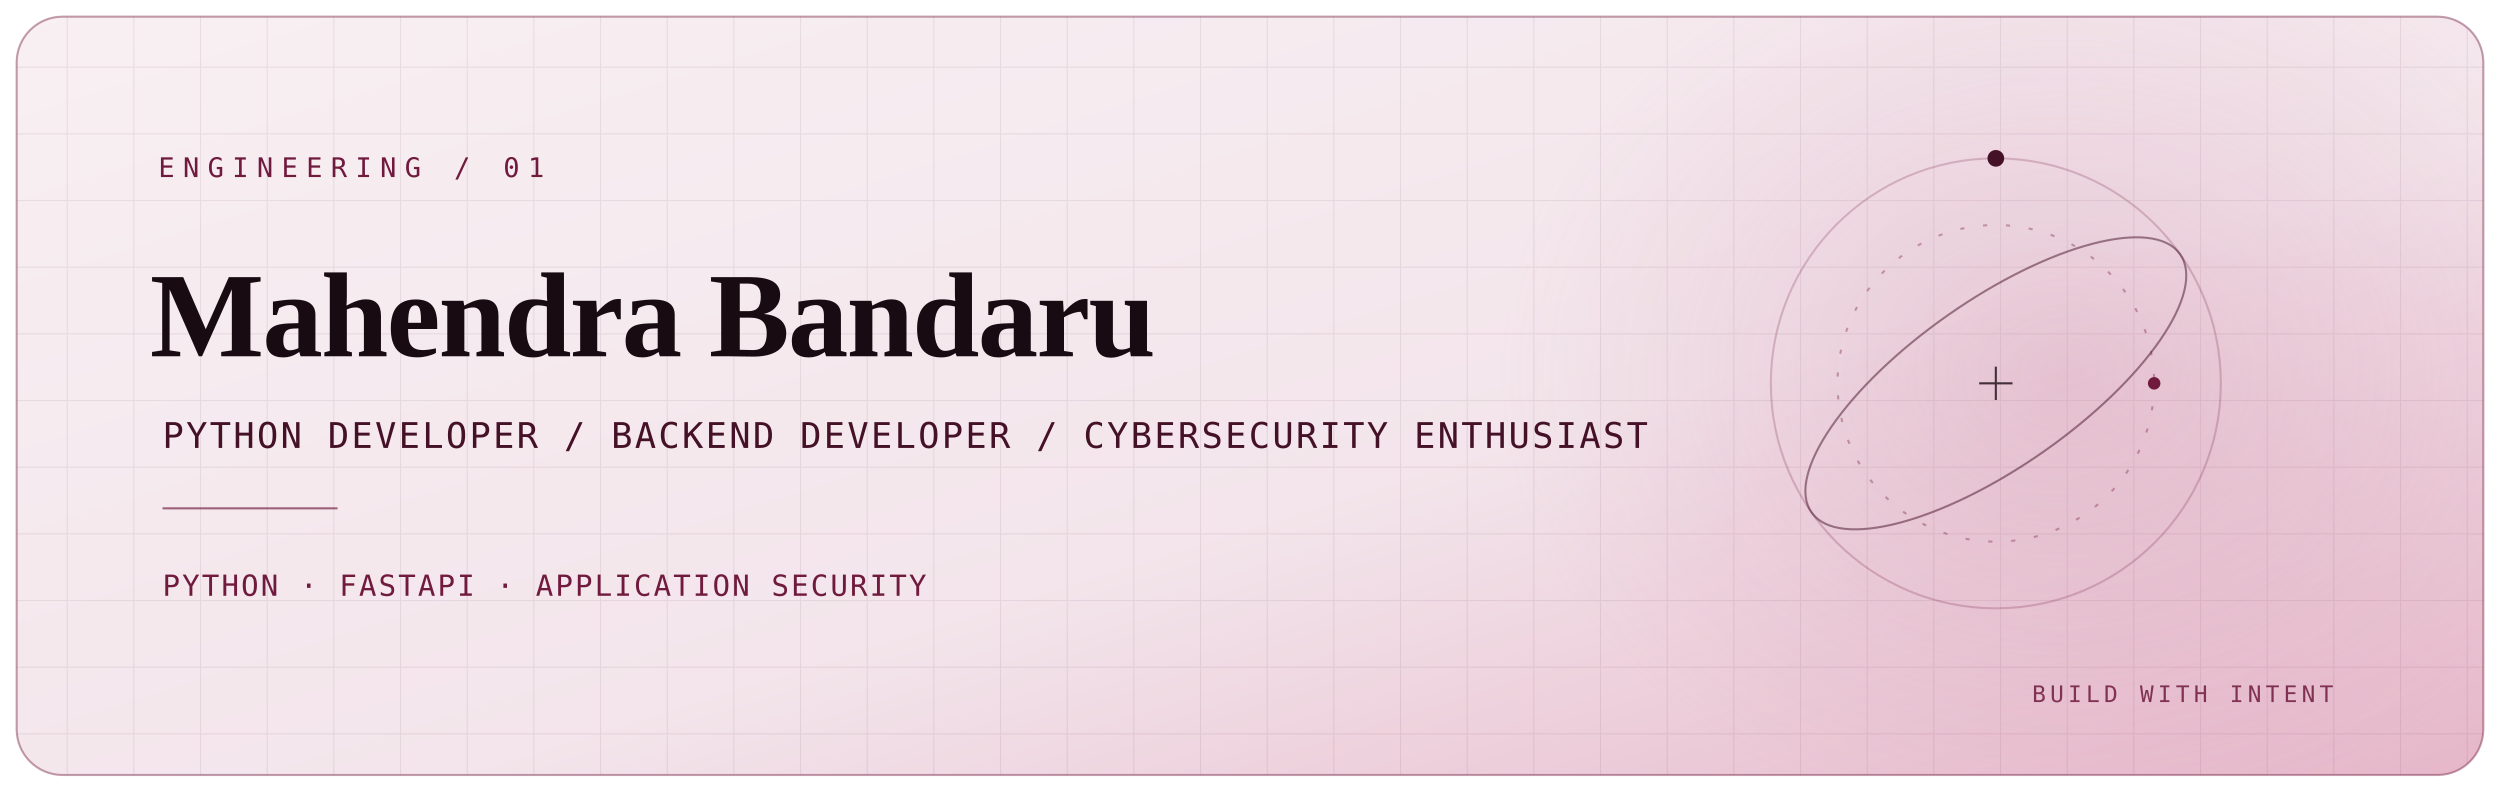
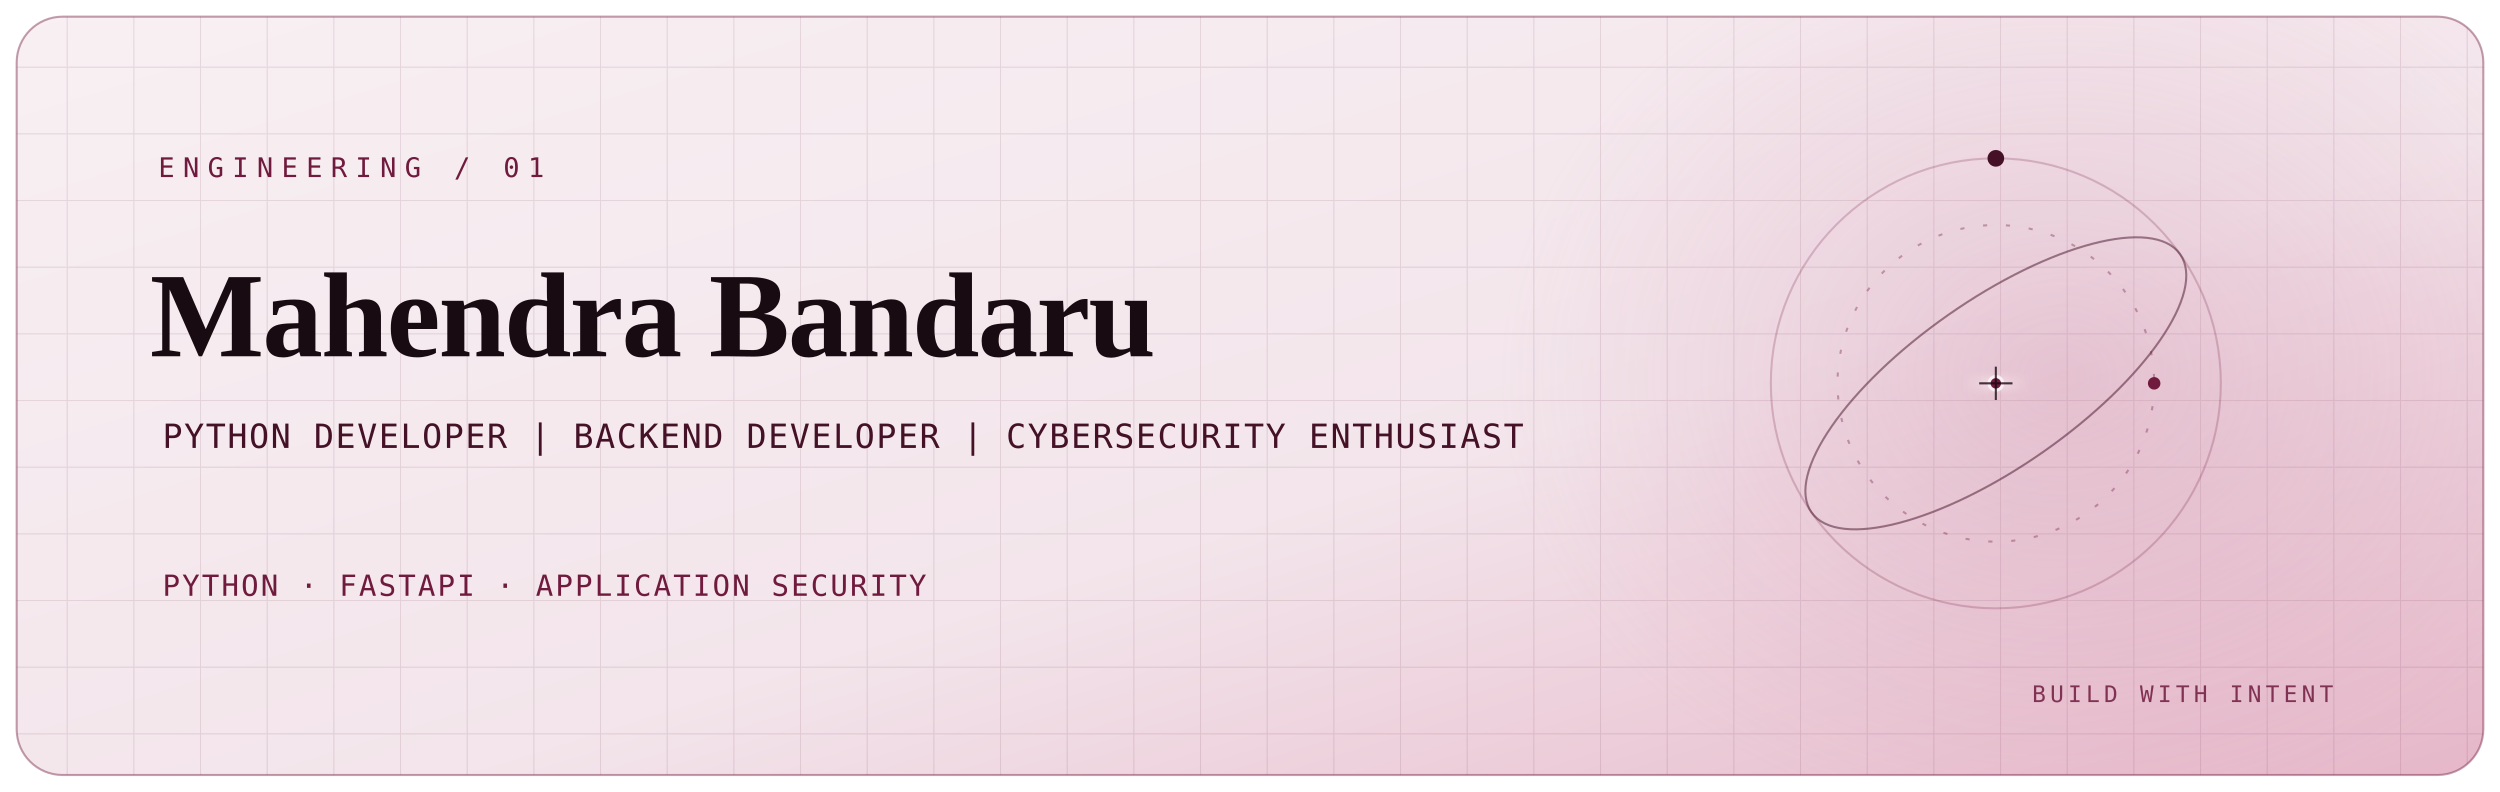
<svg xmlns="http://www.w3.org/2000/svg" width="1200" height="380" viewBox="0 0 1200 380" role="img" aria-labelledby="light-title light-desc">
  <defs>
    <linearGradient id="light-bg" x1="0" y1="0" x2="1" y2="1">
      <stop offset="0" stop-color="#F8F0F3" />
      <stop offset=".58" stop-color="#F3E5EB" />
      <stop offset="1" stop-color="#E5B5C7" />
      <animate attributeName="x1" values="0;0.14;0" dur="18s" repeatCount="indefinite" />
    </linearGradient>
    <linearGradient id="light-rose" x1="0" y1="0" x2="1" y2="0">
      <stop offset="0" stop-color="#451126" />
      <stop offset=".52" stop-color="#701A3D" />
      <stop offset="1" stop-color="#C77B9B" />
      <animate attributeName="x2" values="1;.78;1" dur="9s" repeatCount="indefinite" />
    </linearGradient>
+     <linearGradient id="light-sweep" x1="0" y1="0" x2="1" y2="0">
+       <stop offset="0" stop-color="#701A3D" stop-opacity="0" />
+       <stop offset=".48" stop-color="#701A3D" stop-opacity=".08" />
+       <stop offset=".52" stop-color="#F8F0F3" stop-opacity=".42" />
+       <stop offset="1" stop-color="#701A3D" stop-opacity="0" />
+     </linearGradient>
    <radialGradient id="light-glow">
      <stop offset="0" stop-color="#C77B9B" stop-opacity=".28" />
      <stop offset="1" stop-color="#C77B9B" stop-opacity="0" />
    </radialGradient>
    <pattern id="light-grid" width="32" height="32" patternUnits="userSpaceOnUse">
      <path d="M32 0H0V32" fill="none" stroke="#451126" stroke-opacity=".08" />
+     </pattern>
+     <pattern id="light-grid-highlight" width="32" height="32" patternUnits="userSpaceOnUse">
+       <path d="M32 0H0V32" fill="none" stroke="#701A3D" stroke-opacity=".28" />
    </pattern>
    <filter id="light-soft-glow" x="-50%" y="-50%" width="200%" height="200%">
      <feGaussianBlur stdDeviation="5" result="blur" />
      <feMerge>
        <feMergeNode in="blur" />
        <feMergeNode in="SourceGraphic" />
      </feMerge>
    </filter>
    <clipPath id="light-frame">
      <rect x="8" y="8" width="1184" height="364" rx="22" />
    </clipPath>
  </defs>
  <rect x="8" y="8" width="1184" height="364" rx="22" fill="#F8F0F3" />
  <g clip-path="url(#light-frame)">
    <rect width="1200" height="380" fill="url(#light-bg)" />
    <rect x="8" y="8" width="1184" height="364" fill="url(#light-grid)" />
+     <rect x="8" y="8" width="1184" height="364" fill="url(#light-grid-highlight)" opacity=".12">
+       <animate attributeName="opacity" values=".08;.28;.08" dur="8s" repeatCount="indefinite" />
+       <animateTransform attributeName="transform" type="translate" values="0 0;32 32;0 0" dur="24s" repeatCount="indefinite" />
+     </rect>
    <ellipse cx="990" cy="180" rx="270" ry="220" fill="url(#light-glow)">
      <animate attributeName="cx" values="970;1030;970" dur="20s" repeatCount="indefinite" />
+       <animate attributeName="opacity" values=".72;1;.72" dur="12s" repeatCount="indefinite" />
    </ellipse>
+     <rect x="-260" y="8" width="240" height="364" fill="url(#light-sweep)">
+       <animate attributeName="x" values="-260;1220" dur="14s" repeatCount="indefinite" />
+     </rect>
    <text x="76" y="85" fill="#701A3D" font-family="ui-monospace, SFMono-Regular, Consolas, monospace" font-size="13" letter-spacing="4">ENGINEERING / 01</text>
    <text x="72" y="171" fill="#190B12" font-family="Georgia, 'Times New Roman', serif" font-size="58" font-weight="600" letter-spacing="-.8">Mahendra Bandaru</text>
-     <text x="78" y="215" fill="#451126" font-family="ui-monospace, SFMono-Regular, Consolas, monospace" font-size="17" letter-spacing="1.1">PYTHON DEVELOPER  /  BACKEND DEVELOPER  /  CYBERSECURITY ENTHUSIAST</text>
+     <text x="78" y="215" fill="#451126" font-family="ui-monospace, SFMono-Regular, Consolas, monospace" font-size="16" letter-spacing=".75">PYTHON DEVELOPER  |  BACKEND DEVELOPER  |  CYBERSECURITY ENTHUSIAST</text>
    <path d="M78 244H720" fill="none" stroke="url(#light-rose)" stroke-width="2" stroke-linecap="round" filter="url(#light-soft-glow)" />
-     <path d="M78 244H720" fill="none" stroke="#701A3D" stroke-opacity=".65" stroke-width="1" stroke-dasharray="84 558">
-       <animate attributeName="stroke-dashoffset" values="642;0" dur="7s" repeatCount="indefinite" />
-     </path>
+     <g>
+       <path d="M78 244H190" fill="none" stroke="#F8F0F3" stroke-opacity=".95" stroke-width="2" stroke-linecap="round" filter="url(#light-soft-glow)" />
+       <animateTransform attributeName="transform" type="translate" values="0 0;530 0;0 0" keyTimes="0;.62;1" dur="6s" repeatCount="indefinite" />
+     </g>
    <text x="78" y="286" fill="#701A3D" font-family="ui-monospace, SFMono-Regular, Consolas, monospace" font-size="14" letter-spacing="1">PYTHON  ·  FASTAPI  ·  APPLICATION SECURITY</text>
    <g transform="translate(958 184)" fill="none" stroke="#701A3D">
      <circle r="108" stroke-opacity=".22" />
      <circle r="76" stroke-opacity=".36" stroke-dasharray="2 9" />
      <ellipse rx="108" ry="40" stroke="#451126" stroke-opacity=".5" transform="rotate(-35)">
        <animateTransform attributeName="transform" type="rotate" from="-35" to="325" dur="42s" repeatCount="indefinite" />
      </ellipse>
      <circle cx="0" cy="-108" r="4" fill="#451126" stroke="none" />
      <circle cx="76" cy="0" r="3" fill="#701A3D" stroke="none" />
-       <path d="M-8 0h16M0-8v16" stroke="#190B12" stroke-opacity=".8" />
+       <g transform="rotate(-35)">
+         <circle r="4" fill="#F8F0F3" stroke="none" filter="url(#light-soft-glow)">
+           <animateMotion path="M-108 0 A108 40 0 1 0 108 0 A108 40 0 1 0 -108 0" dur="10s" repeatCount="indefinite" />
+           <animate attributeName="opacity" values=".55;1;.55" dur="2s" repeatCount="indefinite" />
+         </circle>
+         <circle r="2.5" fill="#701A3D" stroke="none">
+           <animateMotion path="M108 0 A108 40 0 1 0 -108 0 A108 40 0 1 0 108 0" dur="15s" repeatCount="indefinite" />
+         </circle>
+       </g>
+       <path d="M-8 0h16M0-8v16" stroke="#190B12" stroke-opacity=".8">
+         <animate attributeName="stroke-opacity" values=".45;.95;.45" dur="4s" repeatCount="indefinite" />
+       </path>
    </g>
    <text x="1120" y="337" text-anchor="end" fill="#701A3D" fill-opacity=".85" font-family="ui-monospace, SFMono-Regular, Consolas, monospace" font-size="11" letter-spacing="2">BUILD WITH INTENT</text>
  </g>
  <rect x="8" y="8" width="1184" height="364" rx="22" fill="none" stroke="#701A3D" stroke-opacity=".42" />
</svg>
